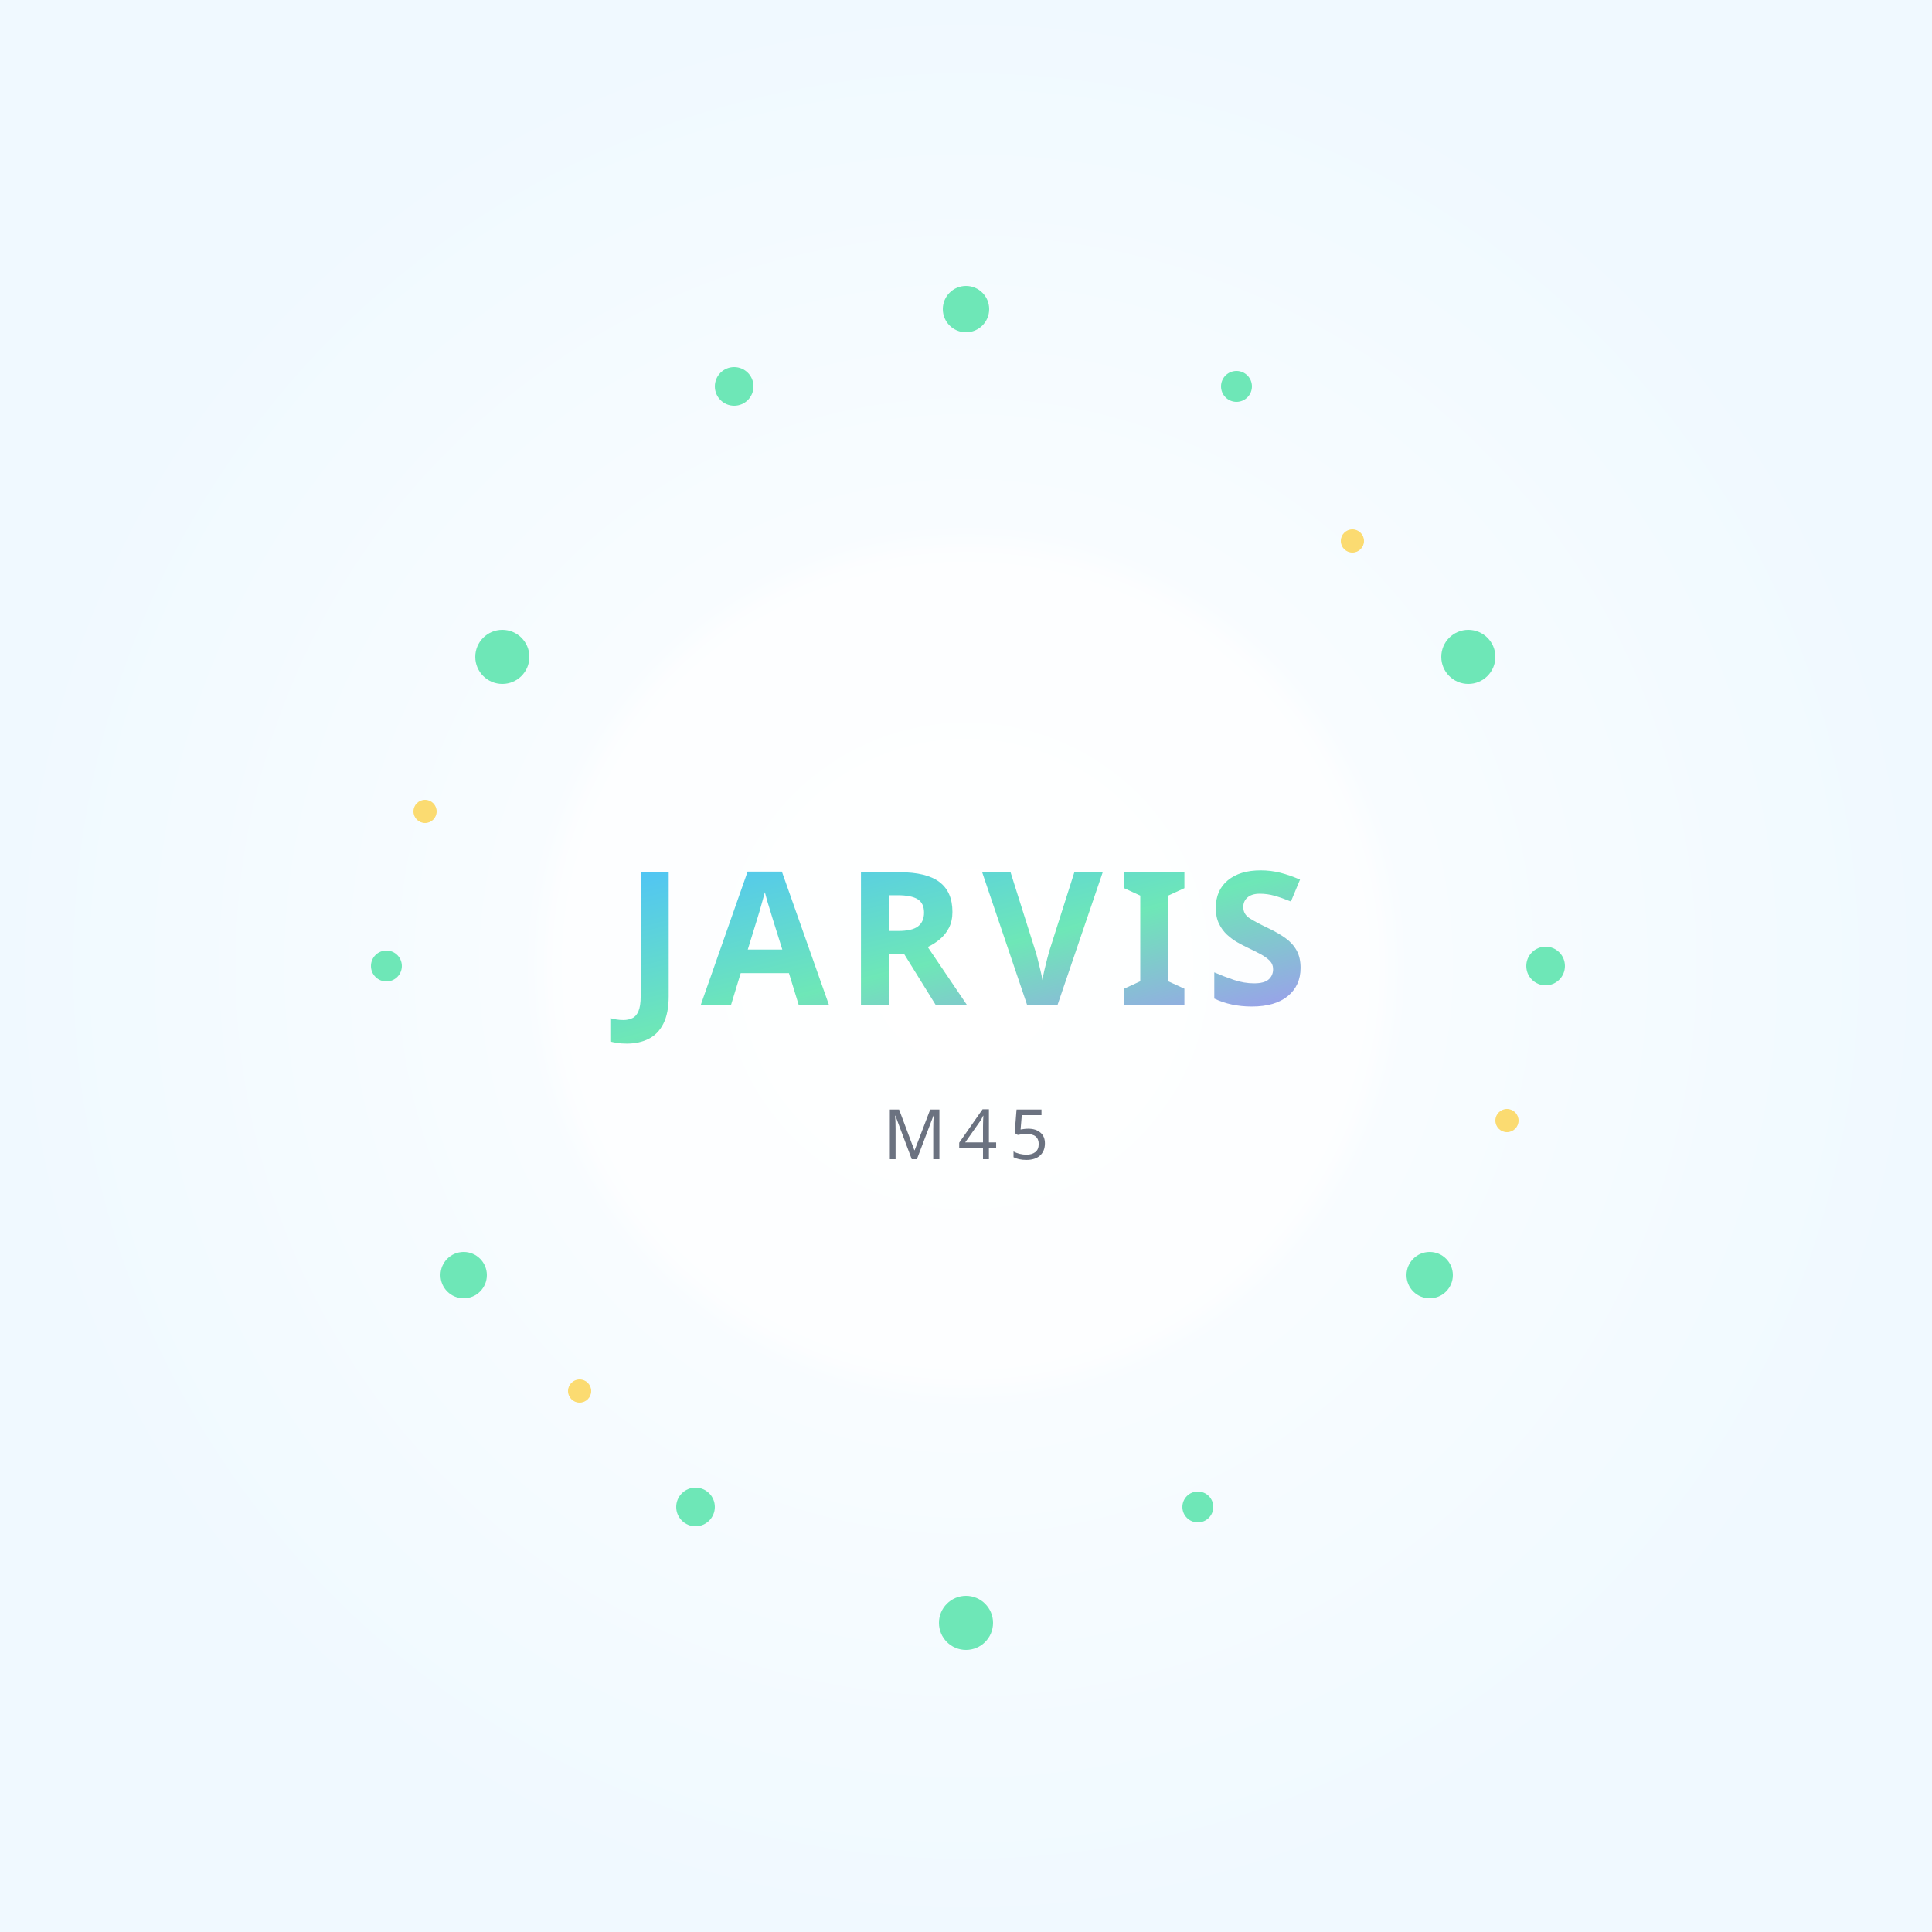
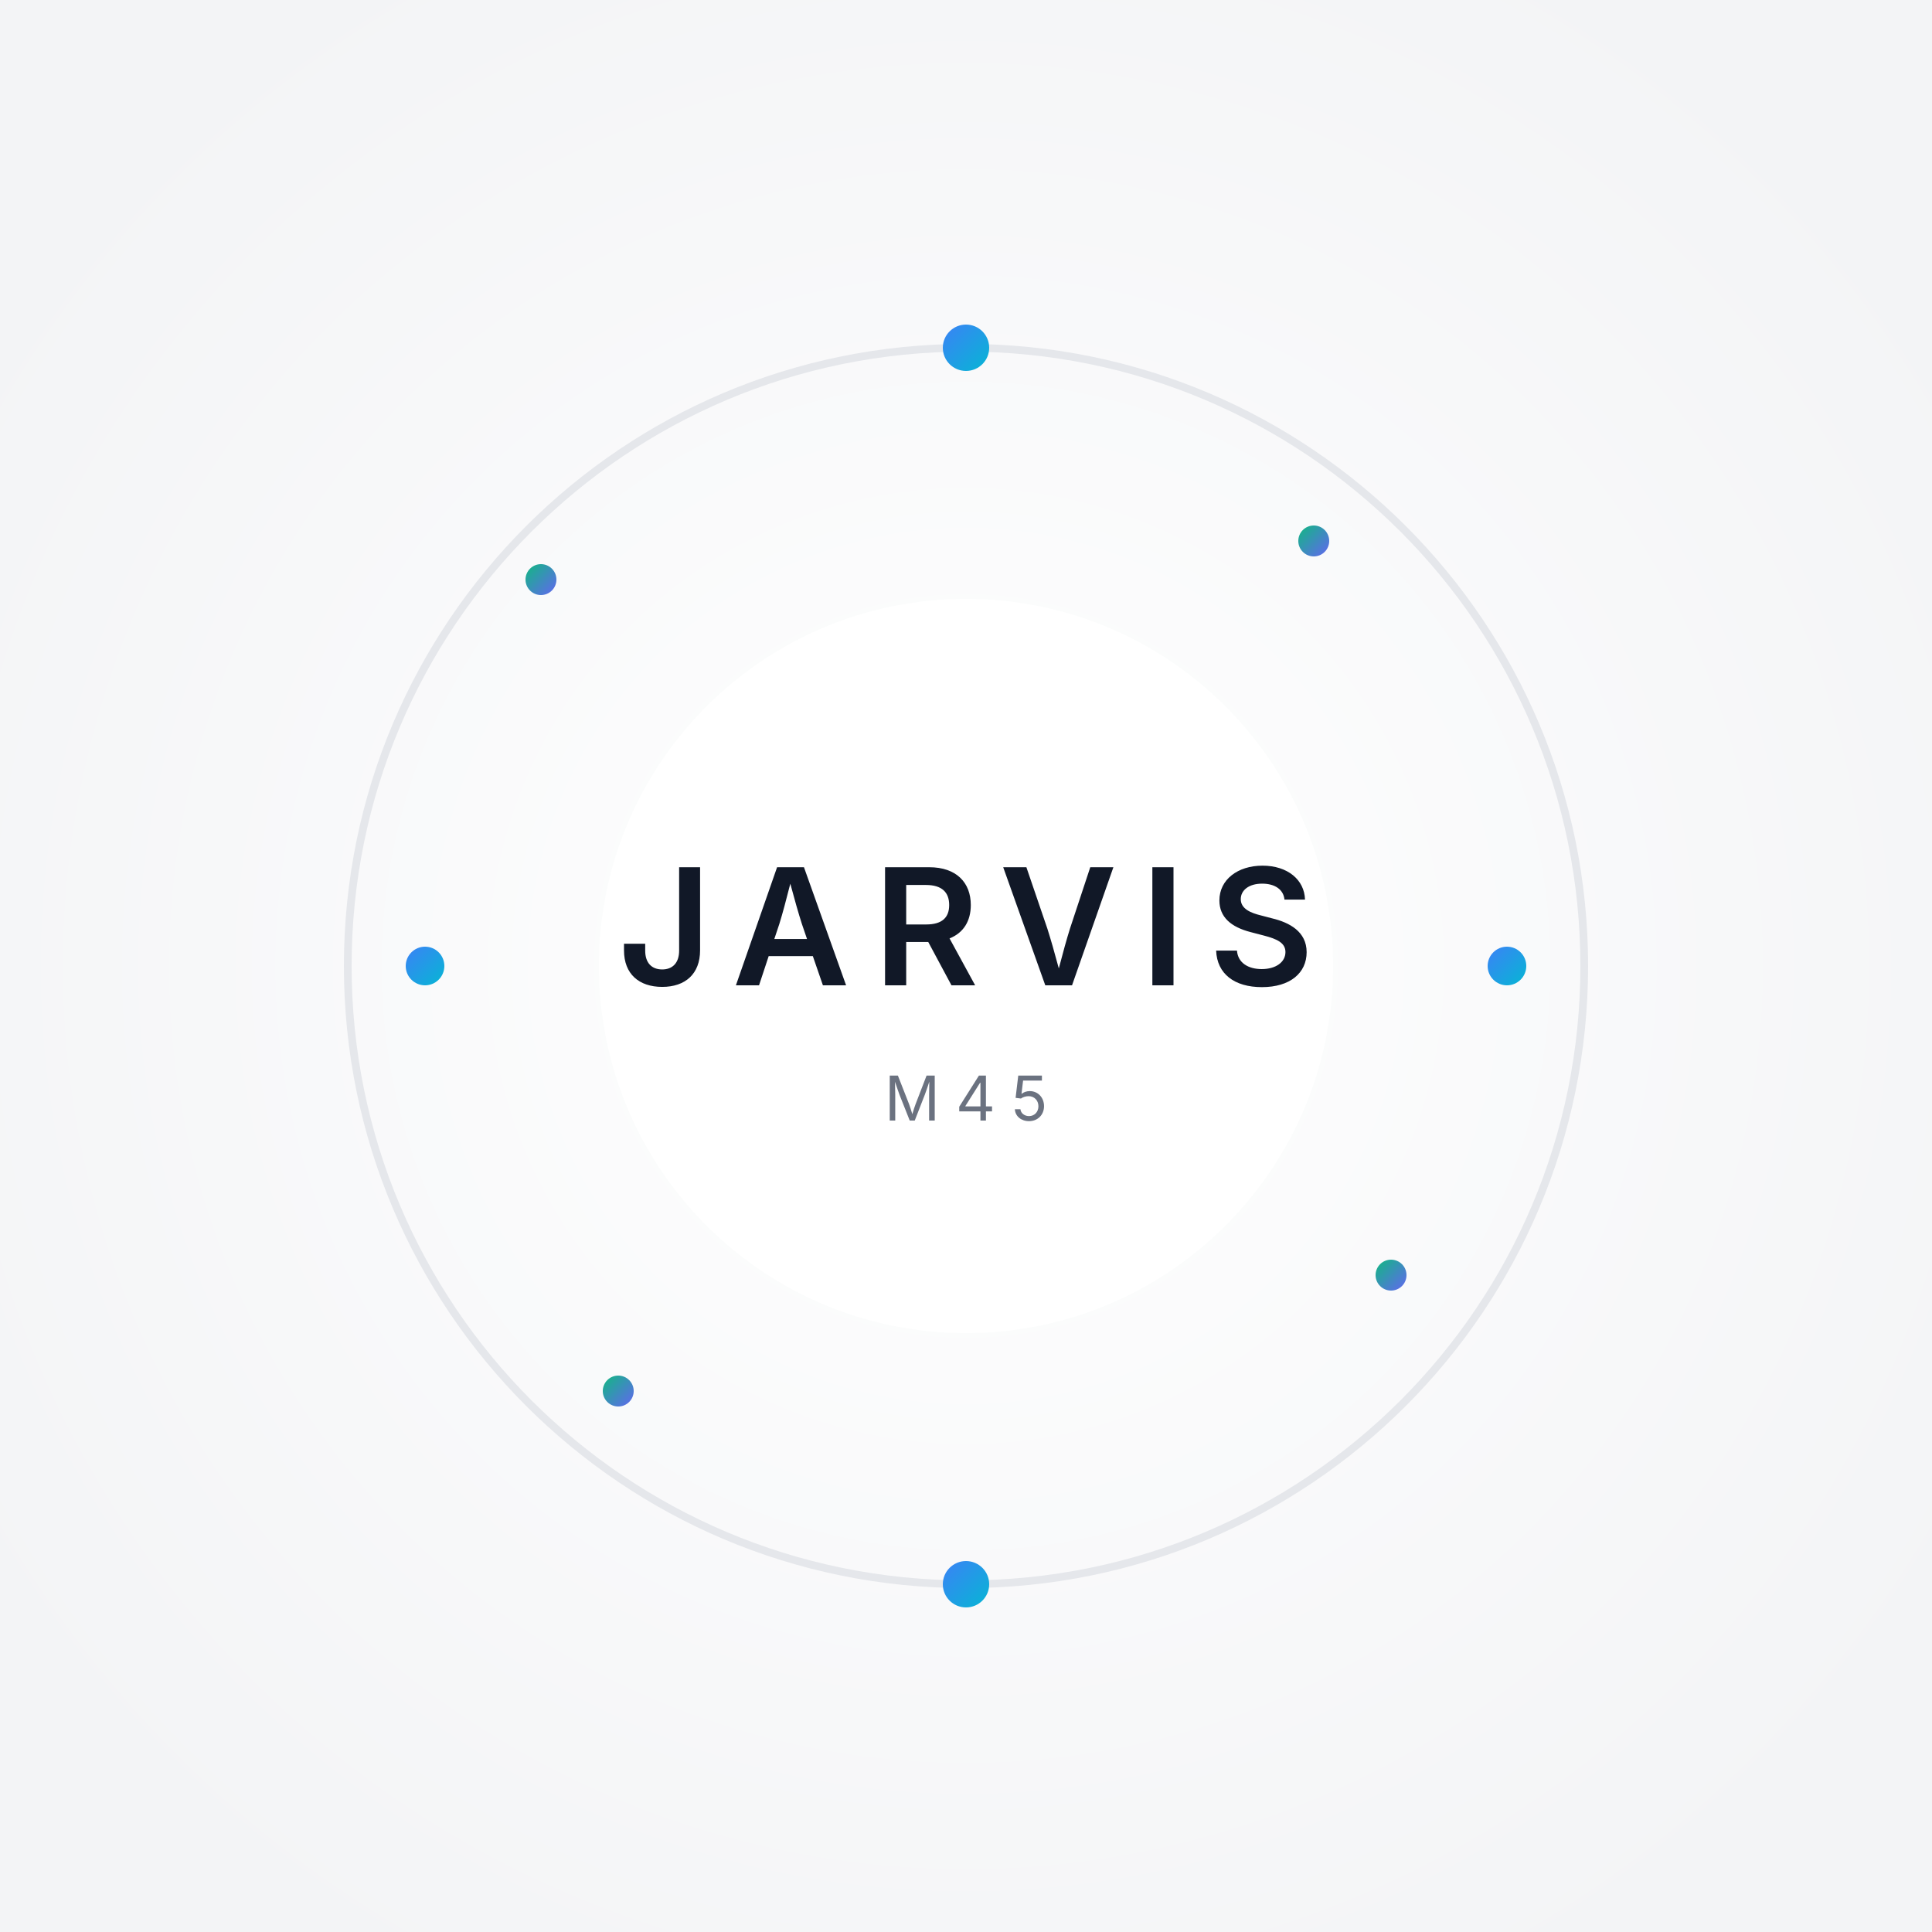
<svg xmlns="http://www.w3.org/2000/svg" width="500" height="500" viewBox="0 0 500 500">
  <defs>
-     <radialGradient id="bgGrad" cx="50%" cy="50%" r="50%">
+     <radialGradient id="bg" cx="50%" cy="50%" r="60%">
      <stop offset="0%" stop-color="#FFFFFF" />
-       <stop offset="100%" stop-color="#F0F9FF" />
+       <stop offset="100%" stop-color="#F3F4F6" />
    </radialGradient>
-     <linearGradient id="textGrad" x1="0%" y1="0%" x2="100%" y2="100%">
-       <stop offset="0%" stop-color="#4FC3F7" />
-       <stop offset="50%" stop-color="#6EE7B7" />
-       <stop offset="100%" stop-color="#A78BFA" />
+     <linearGradient id="primary" x1="0%" y1="0%" x2="100%" y2="100%">
+       <stop offset="0%" stop-color="#3B82F6" />
+       <stop offset="100%" stop-color="#06B6D4" />
    </linearGradient>
-     <filter id="softGlow">
-       <feGaussianBlur stdDeviation="3" />
-     </filter>
+     <linearGradient id="accent" x1="0%" y1="0%" x2="100%" y2="100%">
+       <stop offset="0%" stop-color="#10B981" />
+       <stop offset="100%" stop-color="#6366F1" />
+     </linearGradient>
  </defs>
-   <rect width="500" height="500" fill="url(#bgGrad)" />
-   <g fill="#6EE7B7">
-     <circle cx="250" cy="80" r="6" />
-     <circle cx="320" cy="100" r="4" />
-     <circle cx="380" cy="170" r="7" />
-     <circle cx="400" cy="250" r="5" />
-     <circle cx="370" cy="330" r="6" />
-     <circle cx="310" cy="390" r="4" />
-     <circle cx="250" cy="420" r="7" />
-     <circle cx="180" cy="390" r="5" />
-     <circle cx="120" cy="330" r="6" />
-     <circle cx="100" cy="250" r="4" />
-     <circle cx="130" cy="170" r="7" />
-     <circle cx="190" cy="100" r="5" />
+   <rect width="500" height="500" fill="url(#bg)" />
+   <circle cx="250" cy="250" r="160" stroke="#E5E7EB" stroke-width="2" fill="none" />
+   <g>
+     <circle cx="250" cy="90" r="6" fill="url(#primary)" />
+     <circle cx="390" cy="250" r="5" fill="url(#primary)" />
+     <circle cx="250" cy="410" r="6" fill="url(#primary)" />
+     <circle cx="110" cy="250" r="5" fill="url(#primary)" />
+     <circle cx="340" cy="140" r="4" fill="url(#accent)" />
+     <circle cx="360" cy="330" r="4" fill="url(#accent)" />
+     <circle cx="160" cy="360" r="4" fill="url(#accent)" />
+     <circle cx="140" cy="150" r="4" fill="url(#accent)" />
  </g>
-   <g fill="#FCD34D" opacity="0.8">
-     <circle cx="350" cy="140" r="3" />
-     <circle cx="390" cy="290" r="3" />
-     <circle cx="150" cy="360" r="3" />
-     <circle cx="110" cy="210" r="3" />
-   </g>
-   <circle cx="250" cy="250" r="110" fill="#FFFFFF" filter="url(#softGlow)" opacity="0.6" />
-   <text x="250" y="260" text-anchor="middle" font-size="48" font-family="Poppins, Montserrat, sans-serif" font-weight="700" letter-spacing="4" fill="url(#textGrad)">
+   <circle cx="250" cy="250" r="95" fill="#FFFFFF" />
+   <text x="250" y="255" text-anchor="middle" font-size="42" font-family="Inter, Poppins, sans-serif" font-weight="600" letter-spacing="6" fill="#111827">
    JARVIS
  </text>
-   <text x="250" y="300" text-anchor="middle" font-size="18" font-family="Poppins, sans-serif" fill="#6B7280" letter-spacing="3">
+   <text x="250" y="290" text-anchor="middle" font-size="16" font-family="Inter, sans-serif" fill="#6B7280" letter-spacing="4">
    M45
  </text>
</svg>
